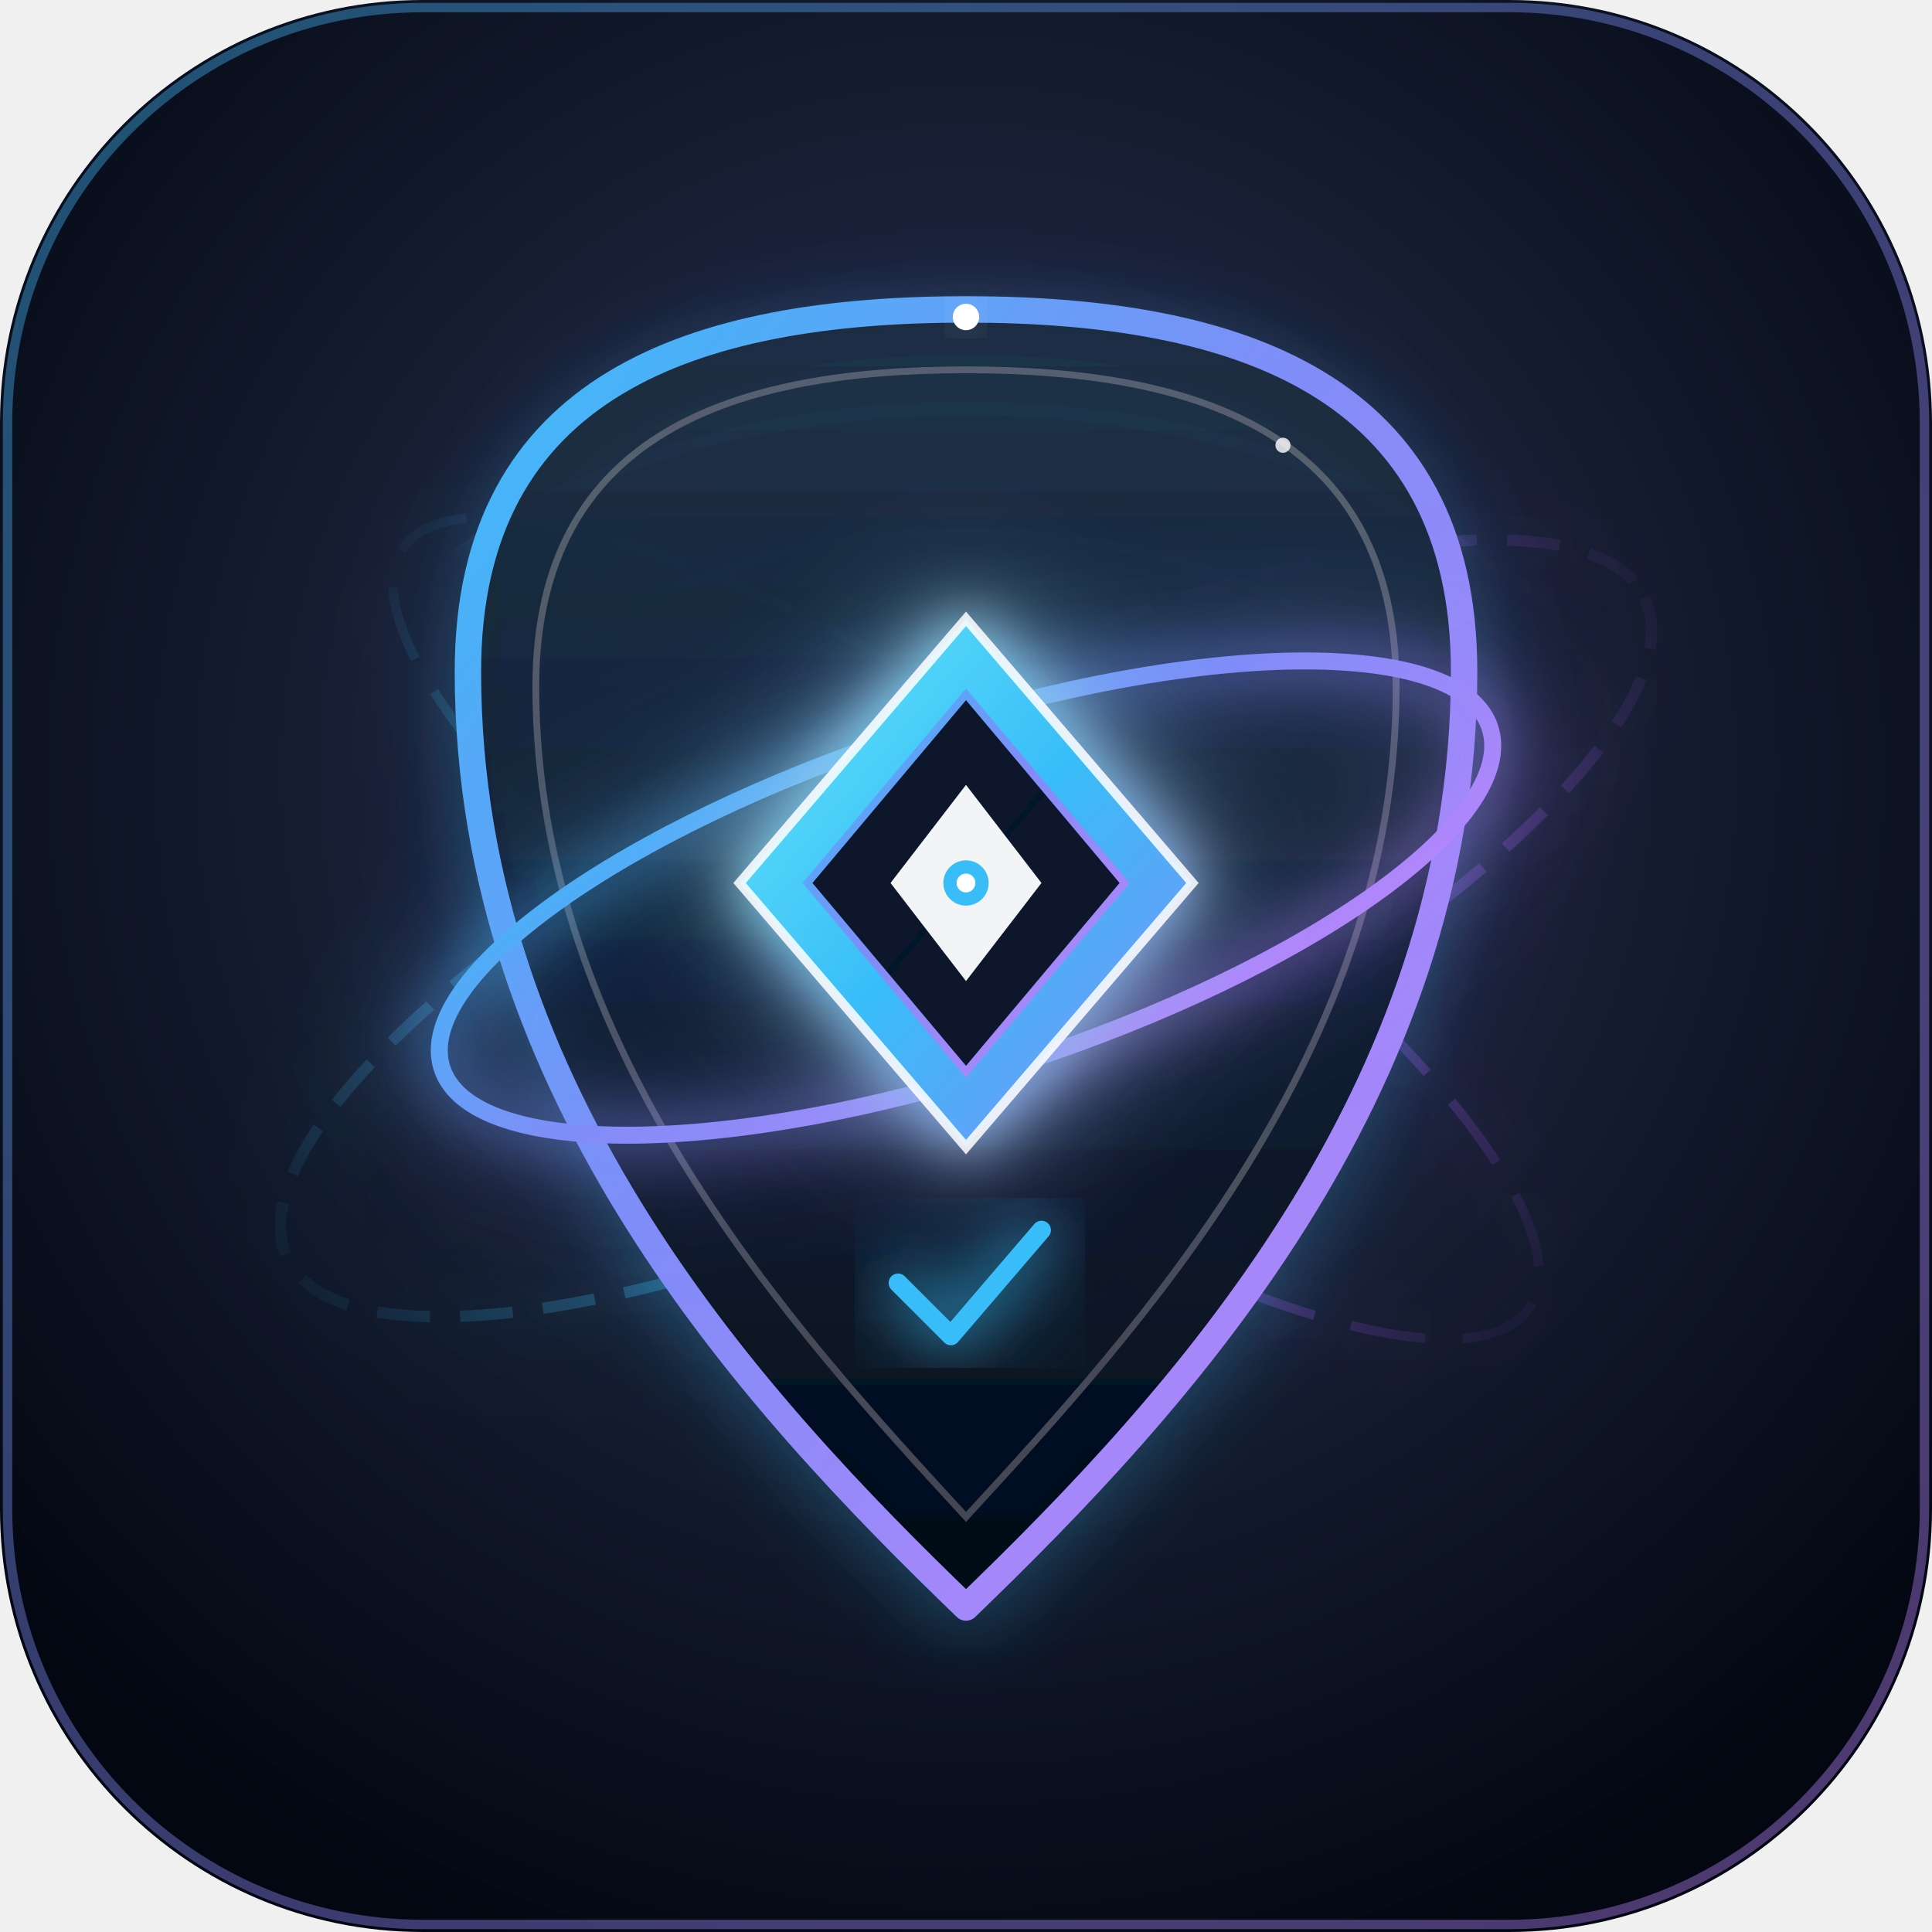
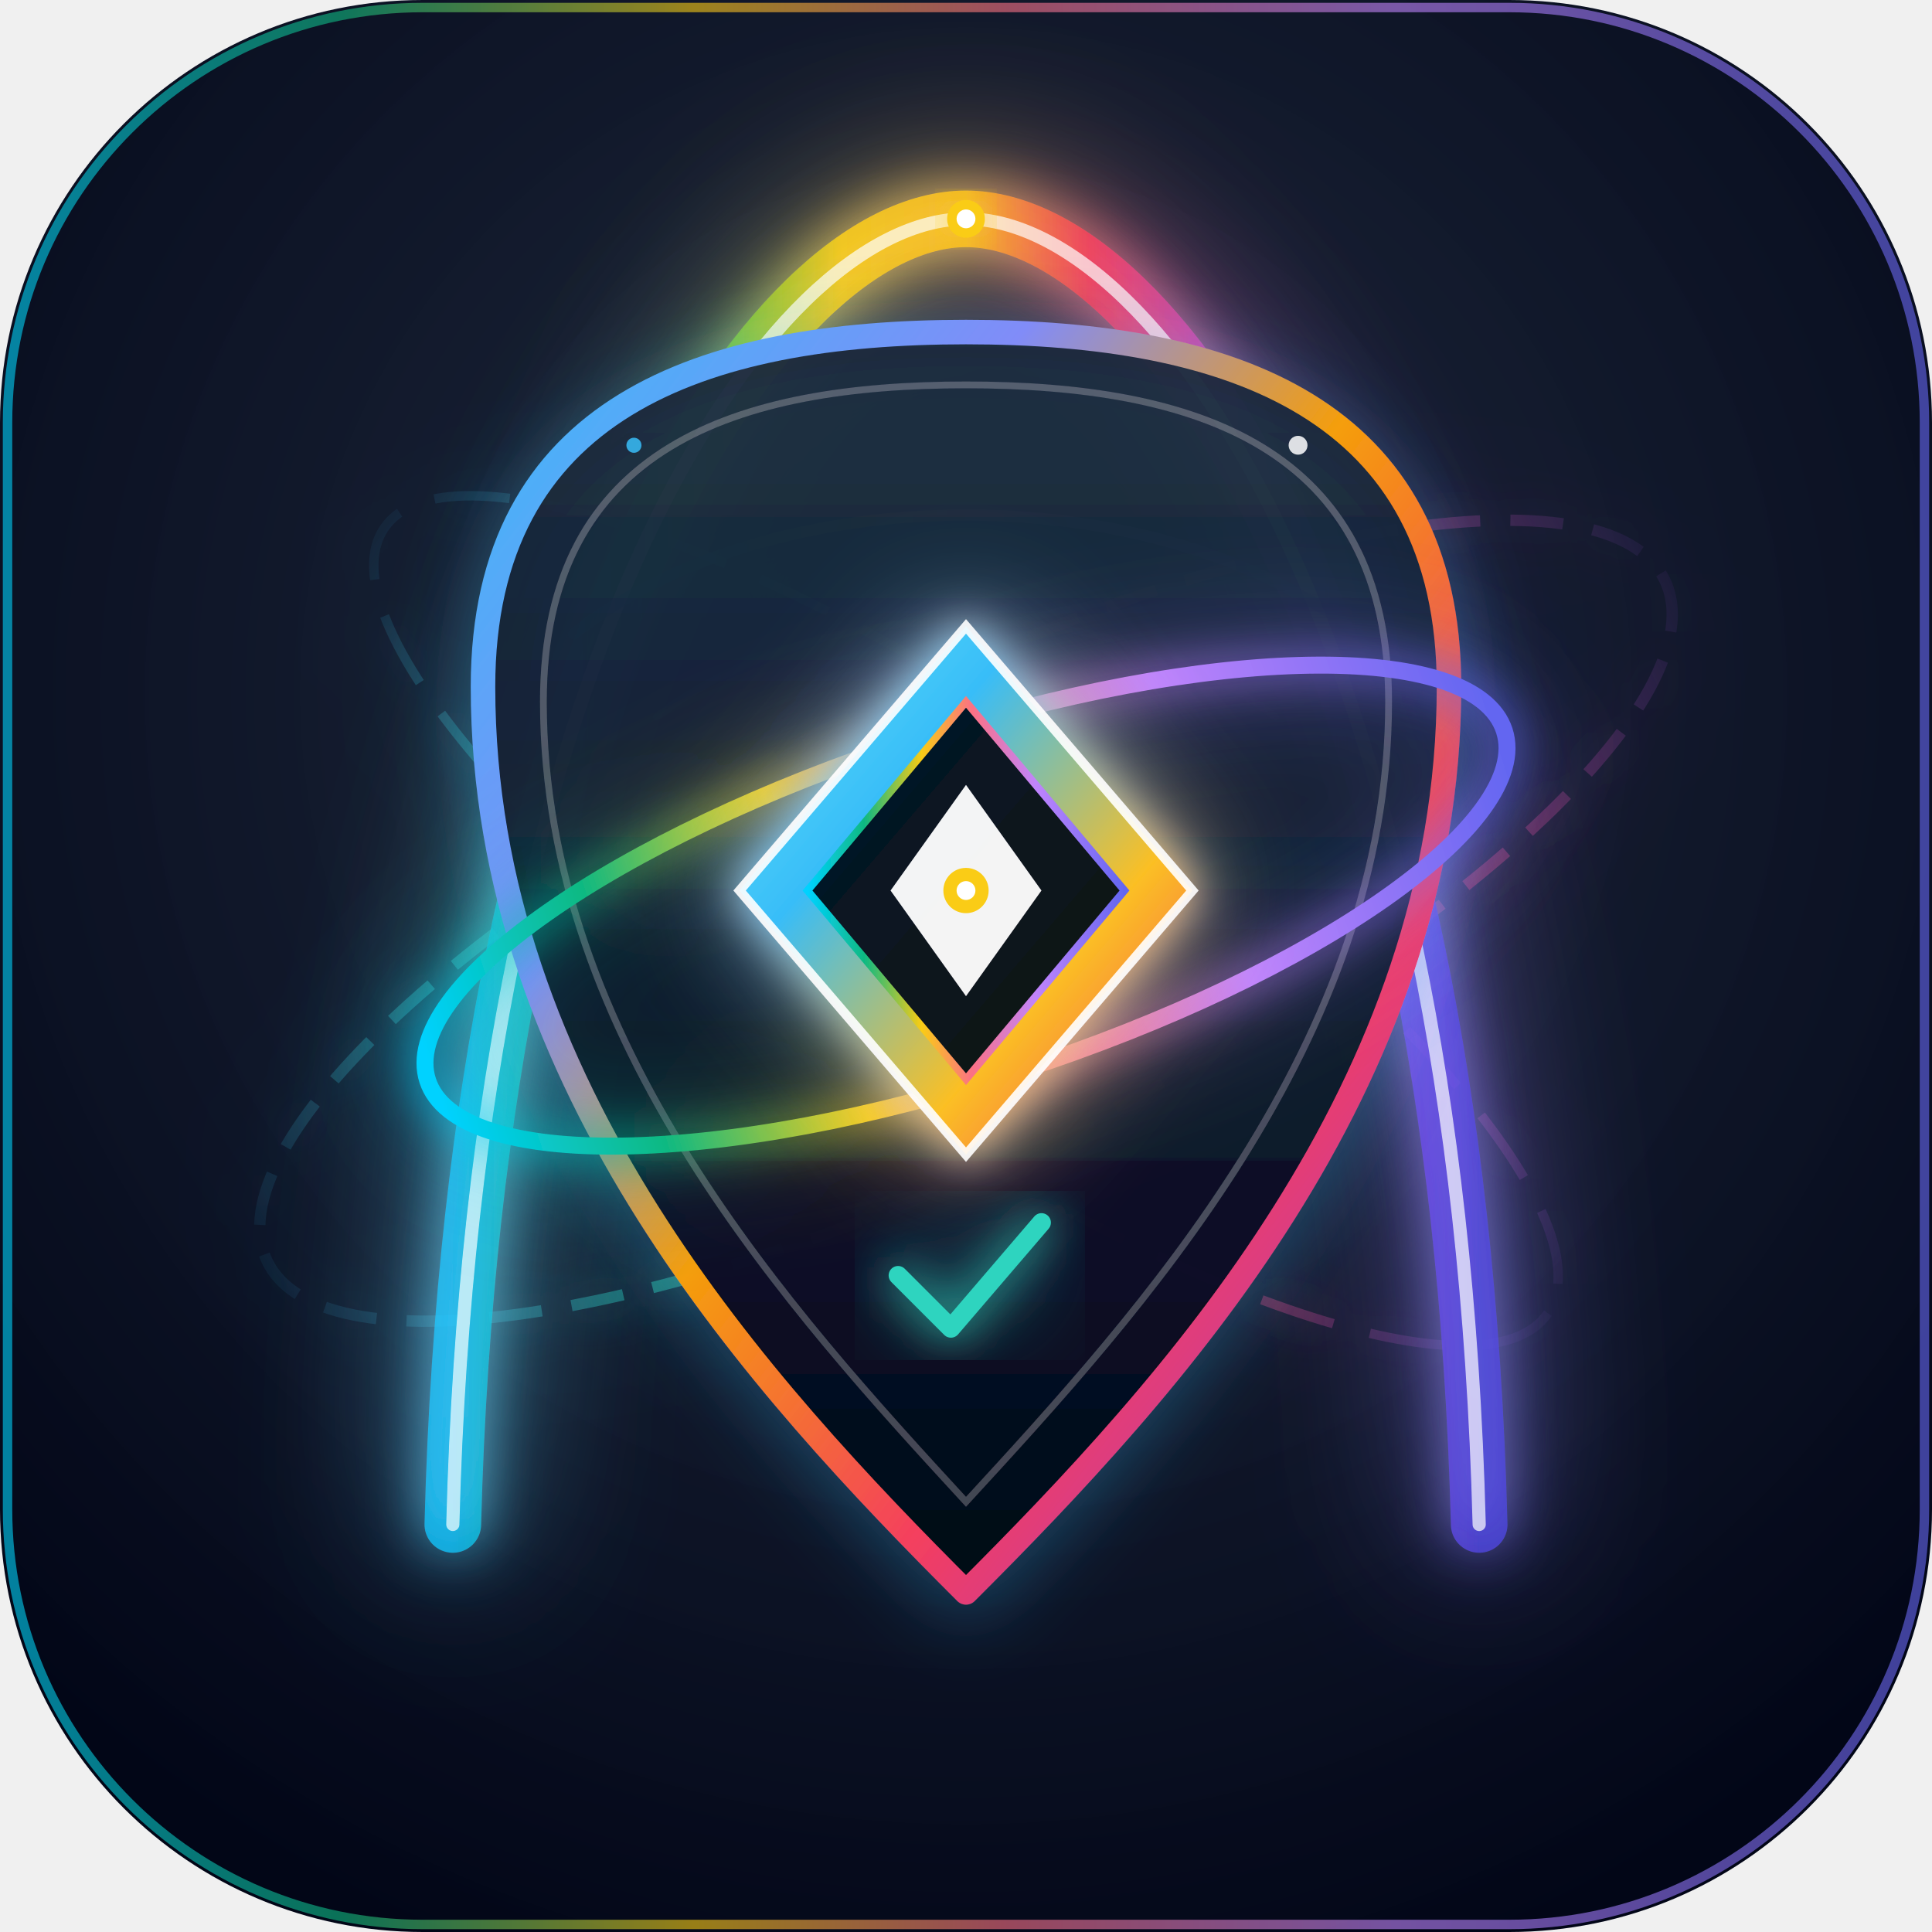
<svg xmlns="http://www.w3.org/2000/svg" width="512" height="512" viewBox="0 0 512 512" fill="none">
  <defs>
-     <radialGradient id="bgGlow" cx="50%" cy="40%" r="65%">
-       <stop offset="0%" stop-color="#1e1b4b" stop-opacity="0.9" />
-       <stop offset="55%" stop-color="#0f172a" stop-opacity="0.98" />
-       <stop offset="100%" stop-color="#030712" stop-opacity="1" />
+     <radialGradient id="bgGlow" cx="50%" cy="36%" r="70%">
+       <stop offset="0%" stop-color="#1e184a" stop-opacity="0.96" />
+       <stop offset="42%" stop-color="#0f172a" stop-opacity="0.98" />
+       <stop offset="100%" stop-color="#020617" stop-opacity="1" />
    </radialGradient>
+     <linearGradient id="antigravityGrad" x1="0%" y1="100%" x2="100%" y2="100%">
+       <stop offset="0%" stop-color="#00d2ff" />
+       <stop offset="18%" stop-color="#10b981" />
+       <stop offset="36%" stop-color="#facc15" />
+       <stop offset="52%" stop-color="#fb7185" />
+       <stop offset="72%" stop-color="#c084fc" />
+       <stop offset="100%" stop-color="#6366f1" />
+     </linearGradient>
+     <linearGradient id="arcStrokeGrad" x1="0%" y1="90%" x2="100%" y2="90%">
+       <stop offset="0%" stop-color="#00c6ff" stop-opacity="0.85" />
+       <stop offset="20%" stop-color="#22c55e" />
+       <stop offset="38%" stop-color="#facc15" />
+       <stop offset="50%" stop-color="#fbbf24" />
+       <stop offset="62%" stop-color="#f43f5e" />
+       <stop offset="82%" stop-color="#a855f7" />
+       <stop offset="100%" stop-color="#4f46e5" stop-opacity="0.85" />
+     </linearGradient>
    <linearGradient id="shieldBorderGrad" x1="0%" y1="0%" x2="100%" y2="100%">
      <stop offset="0%" stop-color="#38bdf8" />
-       <stop offset="45%" stop-color="#818cf8" />
-       <stop offset="100%" stop-color="#c084fc" />
+       <stop offset="28%" stop-color="#818cf8" />
+       <stop offset="48%" stop-color="#f59e0b" />
+       <stop offset="70%" stop-color="#f43f5e" />
+       <stop offset="100%" stop-color="#9333ea" />
    </linearGradient>
    <linearGradient id="shieldInnerGrad" x1="50%" y1="0%" x2="50%" y2="100%">
-       <stop offset="0%" stop-color="#1e293b" stop-opacity="0.92" />
-       <stop offset="50%" stop-color="#0f172a" stop-opacity="0.96" />
+       <stop offset="0%" stop-color="#1e293b" stop-opacity="0.95" />
+       <stop offset="50%" stop-color="#0f172a" stop-opacity="0.98" />
      <stop offset="100%" stop-color="#020617" stop-opacity="1" />
    </linearGradient>
    <linearGradient id="coreGrad" x1="0%" y1="0%" x2="100%" y2="100%">
      <stop offset="0%" stop-color="#67e8f9" />
-       <stop offset="50%" stop-color="#38bdf8" />
-       <stop offset="100%" stop-color="#818cf8" />
+       <stop offset="32%" stop-color="#38bdf8" />
+       <stop offset="68%" stop-color="#fbbf24" />
+       <stop offset="100%" stop-color="#f43f5e" />
    </linearGradient>
    <linearGradient id="ringGrad" x1="0%" y1="0%" x2="100%" y2="0%">
      <stop offset="0%" stop-color="#38bdf8" stop-opacity="0.1" />
-       <stop offset="30%" stop-color="#38bdf8" stop-opacity="0.85" />
-       <stop offset="70%" stop-color="#a855f7" stop-opacity="0.85" />
+       <stop offset="22%" stop-color="#2dd4bf" stop-opacity="0.85" />
+       <stop offset="50%" stop-color="#facc15" stop-opacity="0.9" />
+       <stop offset="78%" stop-color="#f43f5e" stop-opacity="0.85" />
      <stop offset="100%" stop-color="#a855f7" stop-opacity="0.1" />
    </linearGradient>
    <filter id="neonGlow" x="-30%" y="-30%" width="160%" height="160%">
+       <feGaussianBlur stdDeviation="6" result="blur1" />
+       <feGaussianBlur stdDeviation="14" result="blur2" />
+       <feMerge>
+         <feMergeNode in="blur2" />
+         <feMergeNode in="blur1" />
+         <feMergeNode in="SourceGraphic" />
+       </feMerge>
+     </filter>
+     <filter id="arcGlow" x="-40%" y="-40%" width="180%" height="180%">
      <feGaussianBlur stdDeviation="8" result="blur1" />
-       <feGaussianBlur stdDeviation="16" result="blur2" />
+       <feGaussianBlur stdDeviation="20" result="blur2" />
      <feMerge>
        <feMergeNode in="blur2" />
        <feMergeNode in="blur1" />
        <feMergeNode in="SourceGraphic" />
      </feMerge>
    </filter>
    <filter id="shieldShadow" x="-20%" y="-20%" width="140%" height="150%">
      <feDropShadow dx="0" dy="16" stdDeviation="18" flood-color="#020617" flood-opacity="0.95" />
-       <feDropShadow dx="0" dy="4" stdDeviation="10" flood-color="#38bdf8" flood-opacity="0.3" />
+       <feDropShadow dx="0" dy="4" stdDeviation="10" flood-color="#38bdf8" flood-opacity="0.32" />
    </filter>
-     <linearGradient id="waveGrad" x1="50%" y1="0%" x2="50%" y2="100%">
-       <stop offset="0%" stop-color="#38bdf8" stop-opacity="0.8" />
-       <stop offset="100%" stop-color="#818cf8" stop-opacity="0" />
-     </linearGradient>
  </defs>
  <rect width="512" height="512" rx="112" fill="url(#bgGlow)" />
-   <rect width="508" height="508" x="2" y="2" rx="110" fill="none" stroke="url(#shieldBorderGrad)" stroke-width="2.5" stroke-opacity="0.4" />
-   <g opacity="0.5" filter="url(#neonGlow)">
-     <ellipse cx="256" cy="246" rx="200" ry="60" transform="rotate(-26 256 246)" fill="none" stroke="url(#ringGrad)" stroke-width="3" stroke-dasharray="14 8" />
-     <ellipse cx="256" cy="246" rx="180" ry="50" transform="rotate(34 256 246)" fill="none" stroke="url(#ringGrad)" stroke-width="2.5" stroke-dasharray="20 10" />
+   <rect width="508" height="508" x="2" y="2" rx="110" fill="none" stroke="url(#antigravityGrad)" stroke-width="2.5" stroke-opacity="0.6" />
+   <g opacity="0.55" filter="url(#neonGlow)">
+     <ellipse cx="256" cy="244" rx="206" ry="62" transform="rotate(-26 256 244)" fill="none" stroke="url(#ringGrad)" stroke-width="3" stroke-dasharray="14 8" />
+     <ellipse cx="256" cy="244" rx="186" ry="52" transform="rotate(34 256 244)" fill="none" stroke="url(#ringGrad)" stroke-width="2.5" stroke-dasharray="20 10" />
  </g>
-   <path d="M 120 148 C 190 95, 322 95, 392 148" fill="none" stroke="url(#waveGrad)" stroke-width="3.5" stroke-linecap="round" opacity="0.65" />
-   <path d="M 148 174 C 205 130, 307 130, 364 174" fill="none" stroke="url(#waveGrad)" stroke-width="2.5" stroke-linecap="round" opacity="0.45" />
+   <g filter="url(#arcGlow)">
+     <path d="M 120 404               C 126 172, 204 58, 256 58               C 308 58, 386 172, 392 404" fill="none" stroke="url(#arcStrokeGrad)" stroke-width="15" stroke-linecap="round" opacity="0.9" />
+     <path d="M 120 404               C 126 172, 204 58, 256 58               C 308 58, 386 172, 392 404" fill="none" stroke="#ffffff" stroke-width="3.5" stroke-linecap="round" opacity="0.7" />
+   </g>
+   <path d="M 152 168 C 205 126, 307 126, 360 168" fill="none" stroke="url(#antigravityGrad)" stroke-width="3" stroke-linecap="round" opacity="0.45" />
+   <path d="M 174 190 C 218 156, 294 156, 338 190" fill="none" stroke="url(#antigravityGrad)" stroke-width="2" stroke-linecap="round" opacity="0.3" />
  <g filter="url(#shieldShadow)">
-     <path d="M 256 82               C 328 82, 388 102, 388 178               C 388 290, 312 372, 256 426               C 200 372, 124 290, 124 178               C 124 102, 184 82, 256 82 Z" fill="url(#shieldInnerGrad)" stroke="url(#shieldBorderGrad)" stroke-width="7" stroke-linejoin="round" />
-     <path d="M 256 98               C 316 98, 370 114, 370 182               C 370 278, 302 352, 256 402               C 210 352, 142 278, 142 182               C 142 114, 196 98, 256 98 Z" fill="none" stroke="#ffffff" stroke-width="1.8" stroke-opacity="0.25" />
+     <path d="M 256 88               C 326 88, 384 108, 384 182               C 384 288, 310 368, 256 422               C 202 368, 128 288, 128 182               C 128 108, 186 88, 256 88 Z" fill="url(#shieldInnerGrad)" stroke="url(#shieldBorderGrad)" stroke-width="6.5" stroke-linejoin="round" />
+     <path d="M 256 102               C 316 102, 368 118, 368 186               C 368 276, 302 348, 256 398               C 210 348, 144 276, 144 186               C 144 118, 196 102, 256 102 Z" fill="none" stroke="#ffffff" stroke-width="1.8" stroke-opacity="0.25" />
  </g>
  <g filter="url(#neonGlow)">
-     <ellipse cx="256" cy="238" rx="146" ry="46" transform="rotate(-18 256 238)" fill="none" stroke="url(#shieldBorderGrad)" stroke-width="4.5" />
+     <ellipse cx="256" cy="240" rx="150" ry="46" transform="rotate(-18 256 240)" fill="none" stroke="url(#antigravityGrad)" stroke-width="4.5" />
  </g>
  <g filter="url(#neonGlow)">
-     <polygon points="256,164 316,234 256,304 196,234" fill="url(#coreGrad)" stroke="#ffffff" stroke-width="2.5" stroke-opacity="0.85" />
-     <polygon points="256,184 298,234 256,284 214,234" fill="#020617" fill-opacity="0.9" stroke="url(#shieldBorderGrad)" stroke-width="2" />
-     <polygon points="256,208 276,234 256,260 236,234" fill="#ffffff" opacity="0.95" />
-     <circle cx="256" cy="234" r="6" fill="#38bdf8" />
-     <circle cx="256" cy="234" r="2.5" fill="#ffffff" />
+     <polygon points="256,166 316,236 256,306 196,236" fill="url(#coreGrad)" stroke="#ffffff" stroke-width="2.5" stroke-opacity="0.9" />
+     <polygon points="256,186 298,236 256,286 214,236" fill="#020617" fill-opacity="0.93" stroke="url(#antigravityGrad)" stroke-width="2" />
+     <polygon points="256,208 276,236 256,264 236,236" fill="#ffffff" opacity="0.95" />
+     <circle cx="256" cy="236" r="6" fill="#facc15" />
+     <circle cx="256" cy="236" r="2.5" fill="#ffffff" />
  </g>
-   <path d="M 238 340 L 252 354 L 276 326" fill="none" stroke="#38bdf8" stroke-width="5" stroke-linecap="round" stroke-linejoin="round" filter="url(#neonGlow)" />
-   <circle cx="256" cy="84" r="3.5" fill="#ffffff" filter="url(#neonGlow)" />
-   <circle cx="340" cy="118" r="2" fill="#ffffff" opacity="0.8" />
+   <path d="M 238 338 L 252 352 L 276 324" fill="none" stroke="#2dd4bf" stroke-width="5" stroke-linecap="round" stroke-linejoin="round" filter="url(#neonGlow)" />
+   <circle cx="256" cy="58" r="5" fill="#facc15" filter="url(#neonGlow)" />
+   <circle cx="256" cy="58" r="2.5" fill="#ffffff" />
+   <circle cx="344" cy="118" r="2.5" fill="#ffffff" opacity="0.85" />
+   <circle cx="168" cy="118" r="2" fill="#38bdf8" opacity="0.85" />
</svg>
